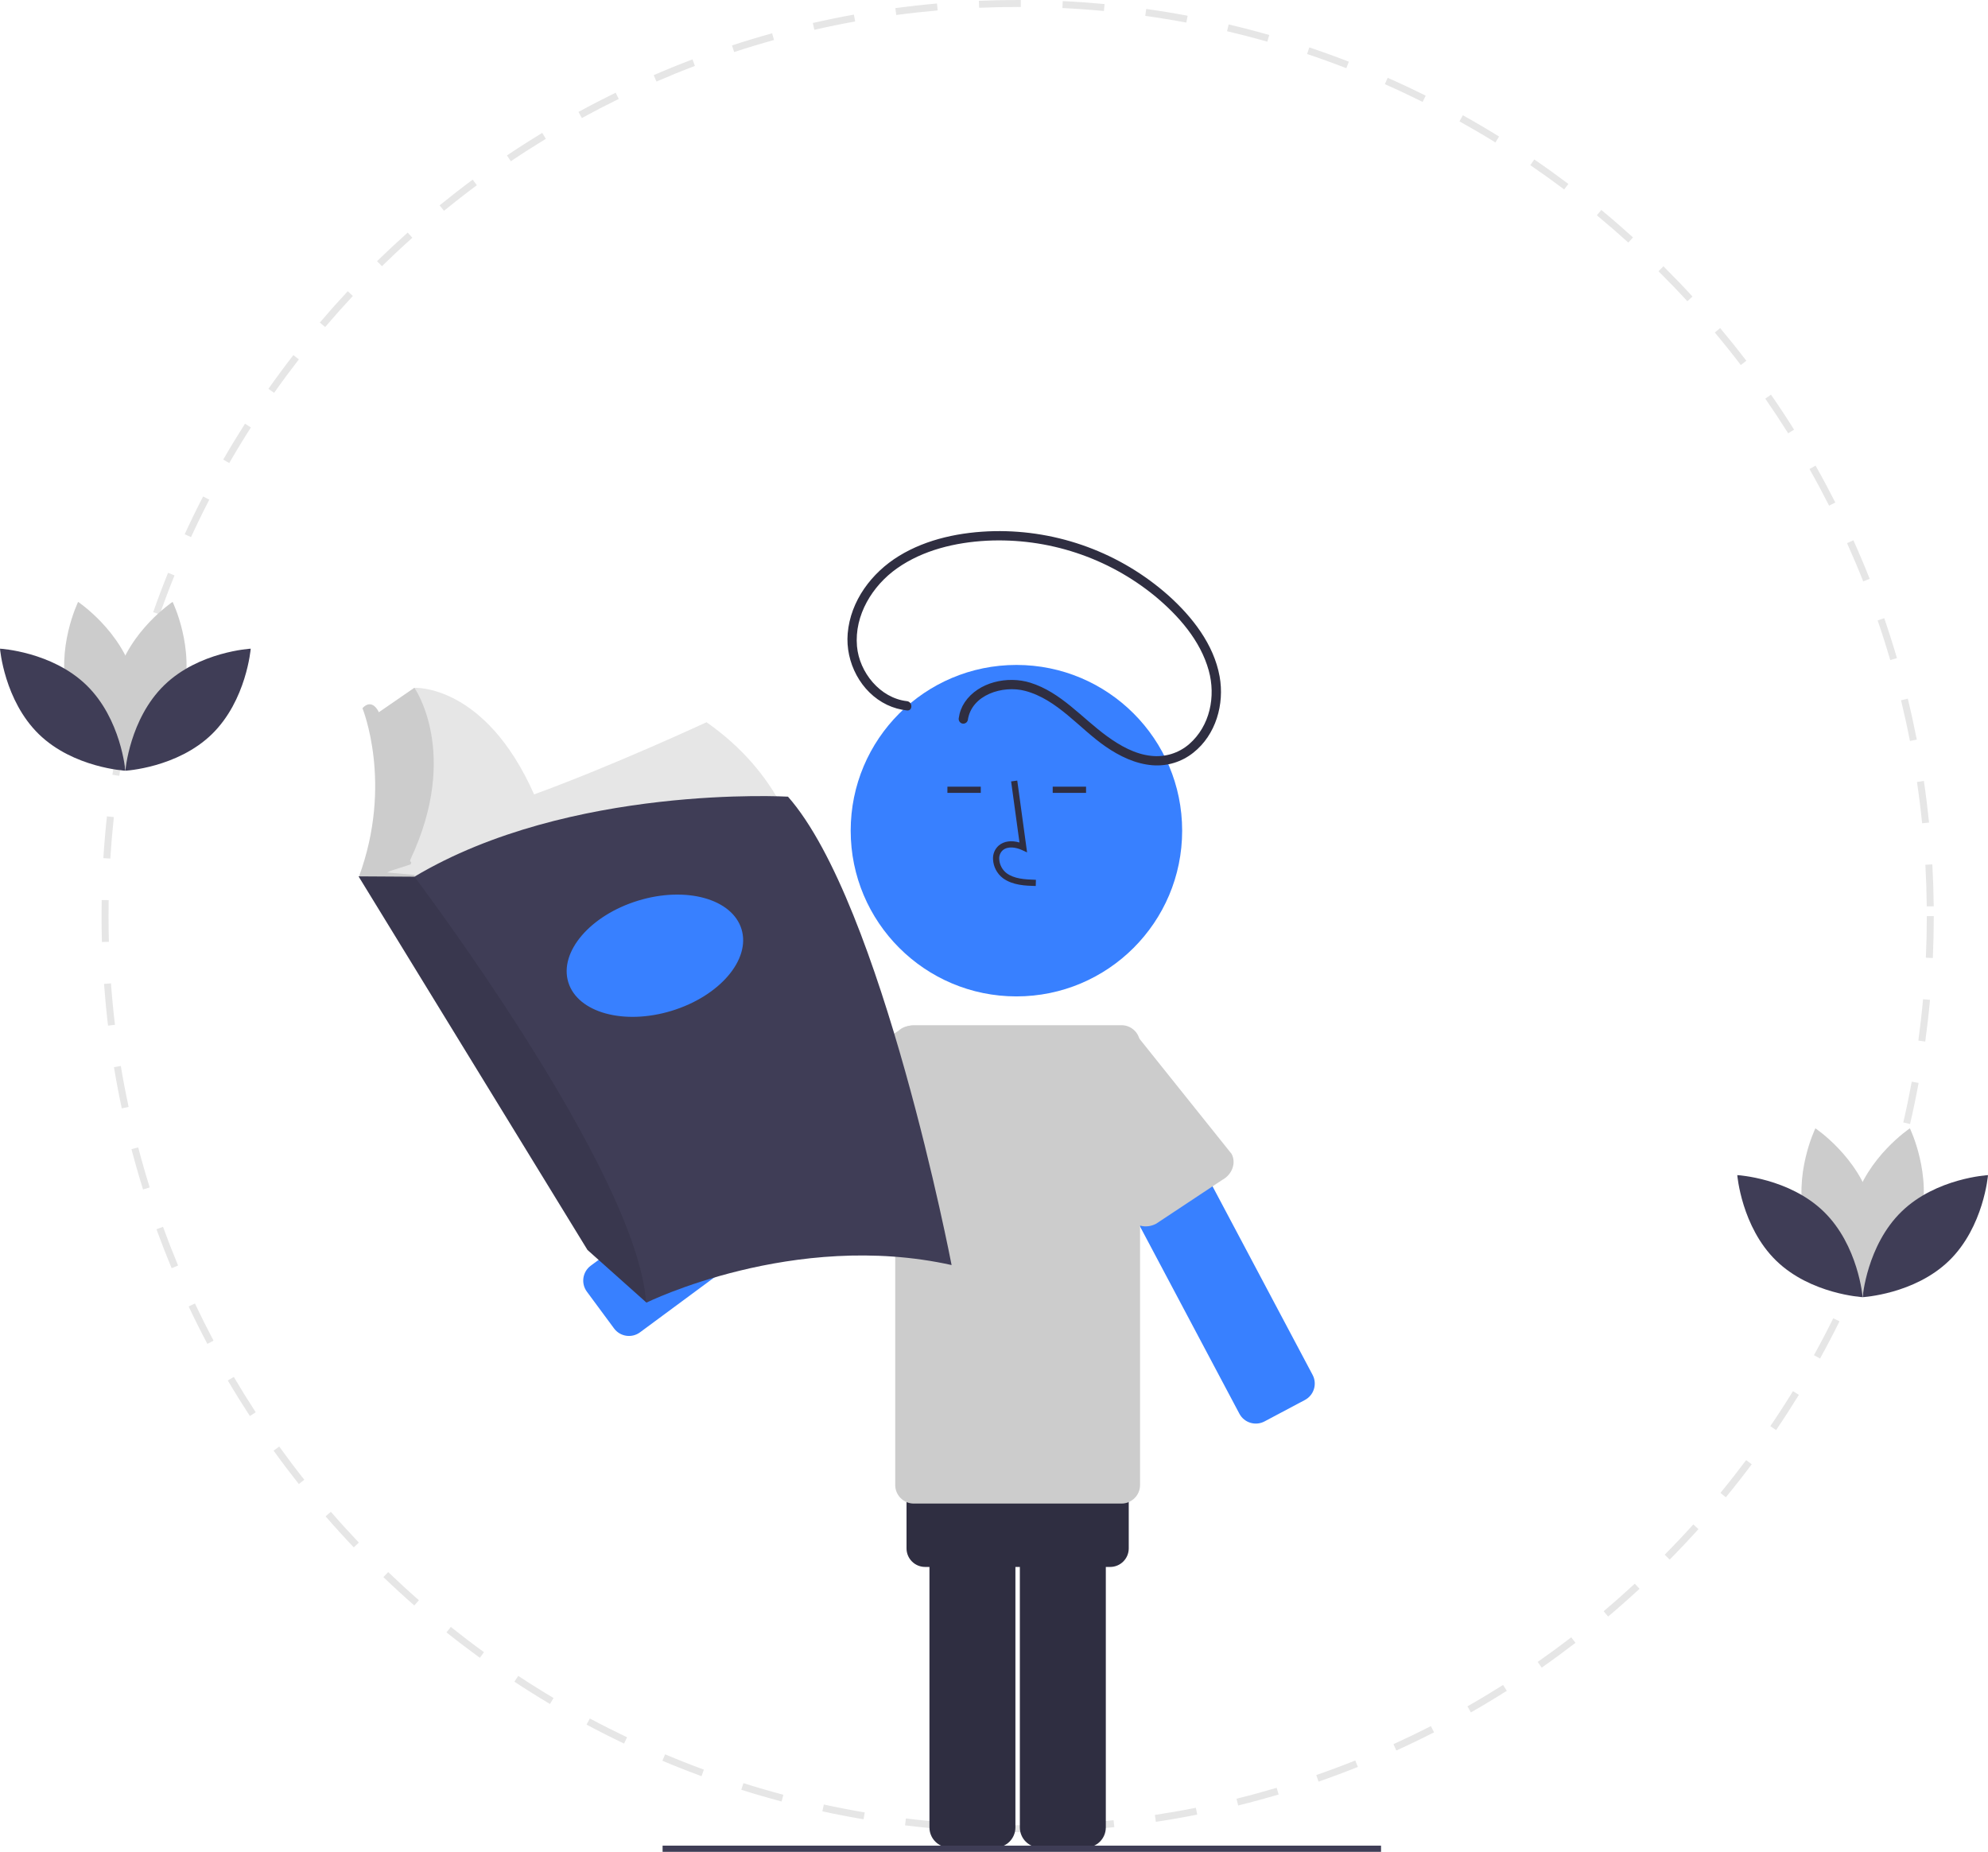
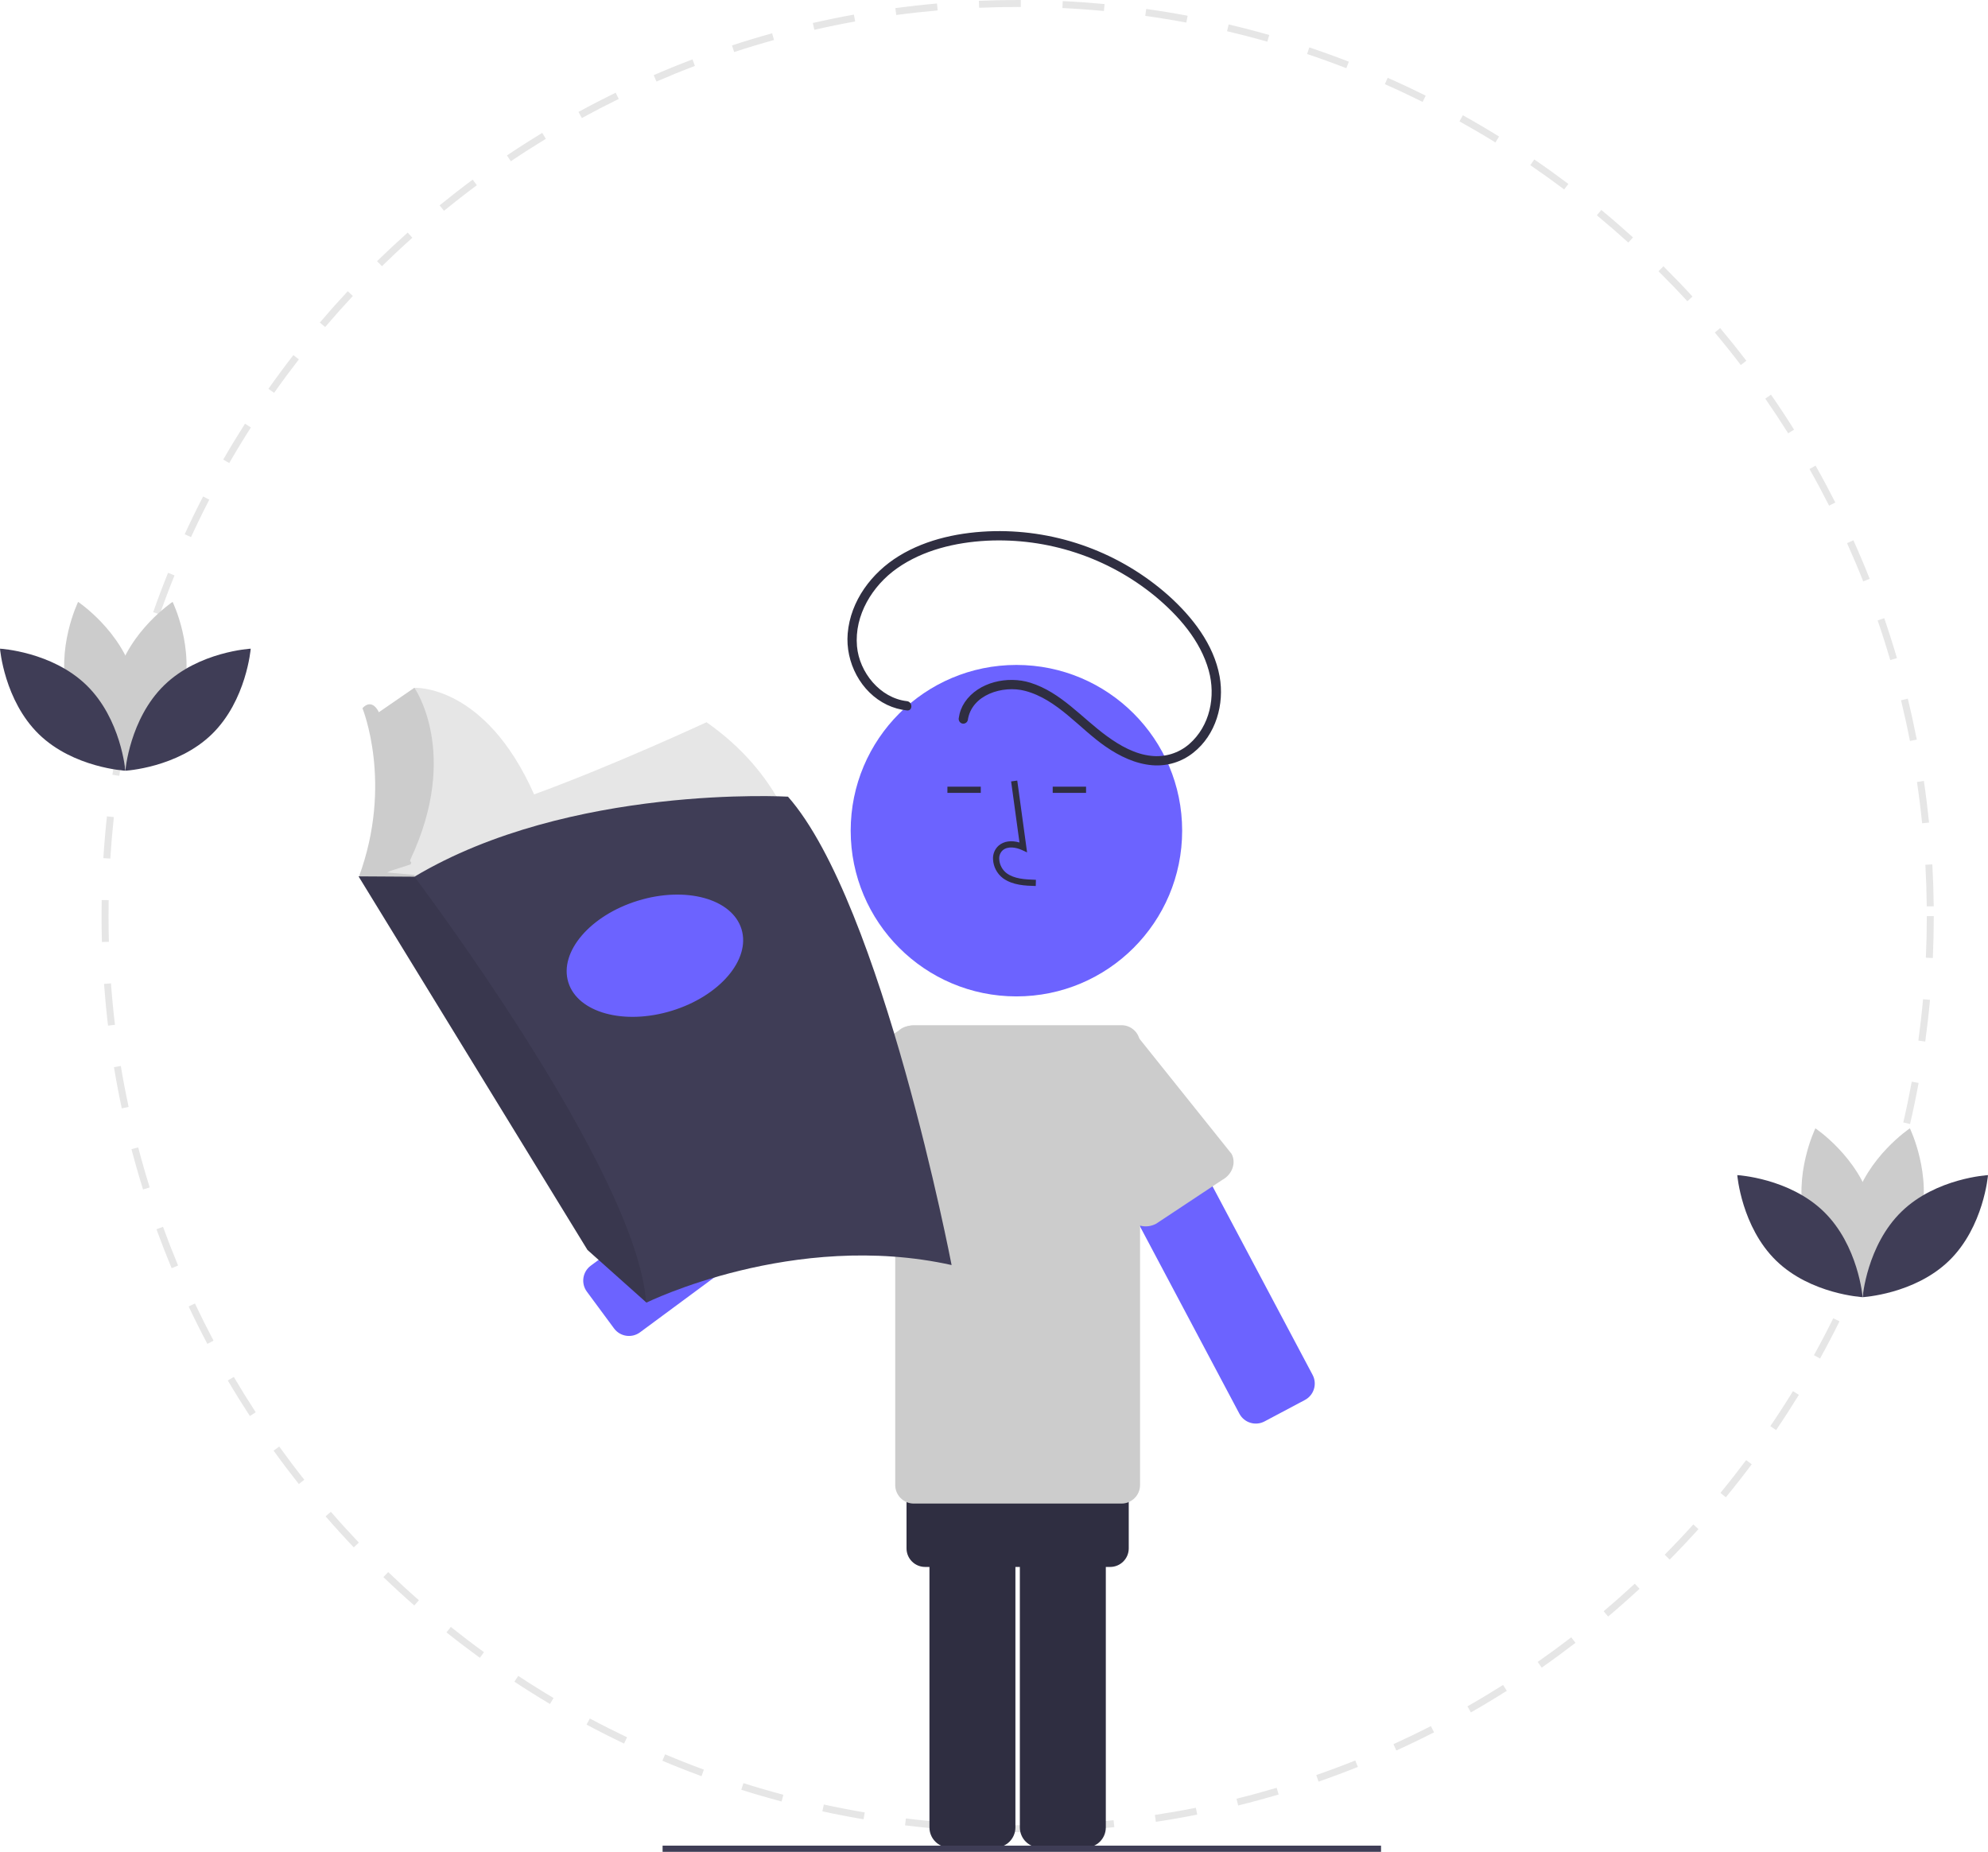
<svg xmlns="http://www.w3.org/2000/svg" id="ab52c5b6-5573-49f0-a2fe-42cb4f9f7e33" data-name="Layer 1" width="641.963" height="598" viewBox="0 0 641.963 598">
  <path d="M607.641,742.658c-3.121,0-6.273-.049-9.368-.146l.07-2.247c4.443.138,8.978.177,13.442.115l.031,2.25Q609.732,742.657,607.641,742.658Zm17.711-.522-.132-2.245c4.45-.263,8.957-.632,13.396-1.096l.235,2.236c-4.473.469-9.014.841-13.499,1.105Zm-40.601-.35c-4.487-.344-9.022-.794-13.478-1.341l.275-2.232c4.422.542,8.922.99,13.375,1.33Zm67.533-2.474-.337-2.223c4.421-.671,8.877-1.45,13.239-2.317l.438,2.206c-4.396.873-8.884,1.659-13.34,2.334Zm-94.412-.823c-4.433-.751-8.907-1.615-13.299-2.568l.477-2.199c4.358.947,8.798,1.804,13.197,2.548Zm120.973-4.456-.54-2.184c4.34-1.073,8.704-2.26,12.972-3.525l.639,2.157c-4.3,1.275-8.698,2.47-13.071,3.551Zm-147.438-1.29c-4.348-1.157-8.724-2.429-13.006-3.783l.678-2.144c4.249,1.343,8.592,2.606,12.906,3.752ZM704.808,726.33l-.738-2.124c4.211-1.464,8.447-3.047,12.592-4.706l.835,2.089c-4.175,1.671-8.444,3.266-12.688,4.741Zm-199.258-1.762c-4.223-1.552-8.472-3.227-12.629-4.978l.873-2.074c4.125,1.738,8.341,3.4,12.532,4.941Zm224.374-8.288-.931-2.048c4.045-1.838,8.11-3.8,12.083-5.831l1.024,2.004c-4.004,2.046-8.1,4.023-12.175,5.875ZM480.539,714.037c-4.059-1.934-8.134-3.992-12.109-6.116l1.06-1.984c3.946,2.108,7.989,4.15,12.017,6.07Zm273.455-10.061-1.114-1.953c3.879-2.213,7.751-4.54,11.506-6.916l1.202,1.9C761.804,699.402,757.903,701.748,753.994,703.976Zm-297.377-2.72c-3.861-2.297-7.728-4.719-11.492-7.198l1.238-1.878c3.735,2.461,7.572,4.864,11.404,7.143ZM776.854,689.514l-1.287-1.843c3.652-2.552,7.297-5.224,10.833-7.942l1.371,1.784C784.208,684.251,780.535,686.944,776.854,689.514Zm-342.875-3.168c-3.631-2.637-7.258-5.4-10.781-8.213l1.404-1.758c3.496,2.791,7.096,5.533,10.699,8.149Zm364.334-13.324-1.45-1.72c3.404-2.872,6.792-5.866,10.071-8.898L808.46,664.056C805.157,667.111,801.743,670.127,798.312,673.022Zm-385.509-3.583c-3.382-2.961-6.741-6.042-9.985-9.156l1.558-1.623c3.22,3.091,6.553,6.148,9.909,9.088Zm405.388-14.804-1.602-1.58c3.138-3.18,6.243-6.471,9.225-9.781l1.672,1.505c-3.005,3.336-6.133,6.651-9.295,9.855Zm-424.928-3.95c-3.103-3.262-6.167-6.635-9.107-10.022L385.855,639.188c2.918,3.362,5.959,6.708,9.038,9.945ZM836.324,634.51l-1.738-1.428c2.835-3.45,5.626-7.01,8.299-10.584l1.801,1.347C841.994,627.446,839.181,631.034,836.324,634.51Zm-460.808-4.271c-2.786-3.521-5.53-7.155-8.154-10.803l1.826-1.314c2.605,3.619,5.328,7.227,8.093,10.722Zm477.038-17.431-1.861-1.263c2.509-3.694,4.966-7.496,7.303-11.302l1.918,1.178C857.557,605.254,855.081,609.086,852.553,612.807Zm-492.843-4.532c-2.451-3.758-4.85-7.624-7.131-11.495l1.938-1.142c2.264,3.841,4.645,7.679,7.077,11.408Zm507.033-18.572-1.968-1.087c2.16-3.908,4.258-7.922,6.238-11.93l2.017.997C871.035,581.721,868.919,585.765,866.743,589.703Zm-520.761-4.73c-2.098-3.965-4.132-8.034-6.046-12.092l2.034-.96c1.9,4.027,3.918,8.065,6,12Zm532.775-19.59-2.061-.903c1.793-4.094,3.514-8.287,5.117-12.461l2.1.806c-1.615,4.207-3.35,8.432-5.156,12.558Zm-544.305-4.854c-1.725-4.139-3.376-8.374-4.908-12.587l2.115-.769c1.52,4.182,3.159,8.383,4.87,12.491ZM888.485,540.04l-2.135-.707c1.404-4.23,2.729-8.554,3.937-12.852l2.166.609c-1.218,4.331-2.554,8.689-3.968,12.951ZM325.21,535.11c-1.338-4.287-2.596-8.667-3.738-13.019l2.176-.571c1.133,4.319,2.381,8.666,3.709,12.92Zm570.607-21.141-2.191-.51c1.007-4.336,1.928-8.764,2.737-13.158l2.212.406c-.815,4.43-1.743,8.891-2.758,13.262ZM318.339,508.914c-.938-4.394-1.787-8.87-2.523-13.307l2.219-.369c.731,4.404,1.574,8.846,2.505,13.206ZM900.72,487.336l-2.23-.305c.605-4.406,1.116-8.899,1.519-13.354l2.241.202c-.406,4.491-.921,9.017-1.53,13.457Zm-586.814-5.136c-.531-4.453-.966-8.989-1.295-13.48l2.244-.165c.326,4.459.758,8.959,1.285,13.379Zm589.26-21.832-2.247-.101c.2-4.458.302-8.979.302-13.437h2.25c0,4.493-.102,9.048-.304,13.539ZM311.929,455.191c-.077-2.758-.116-5.572-.116-8.363q0-2.597.044-5.184l2.25.04q-.045,2.567-.044,5.144c.001,2.769.04,5.563.115,8.301Zm589.275-11.501c-.046-4.46-.195-8.981-.443-13.437l2.245-.125c.249,4.49.4,9.045.447,13.539Zm-586.563-15.436-2.245-.141c.281-4.495.668-9.035,1.151-13.494l2.236.242C315.304,419.288,314.92,423.793,314.641,428.254ZM899.709,416.854c-.449-4.435-1.008-8.922-1.661-13.338l2.226-.328c.657,4.449,1.22,8.971,1.674,13.439Zm-582.175-15.318-2.223-.344c.689-4.45,1.49-8.936,2.38-13.334l2.205.446C319.013,392.669,318.218,397.121,317.535,401.536Zm578.243-11.266c-.858-4.388-1.826-8.806-2.878-13.129l2.186-.532c1.06,4.356,2.035,8.808,2.9,13.229ZM322.863,375.197l-2.182-.547c1.092-4.357,2.302-8.75,3.596-13.059l2.154.647C325.148,366.513,323.947,370.873,322.863,375.197ZM889.42,364.158c-1.254-4.283-2.625-8.592-4.074-12.808l2.127-.732c1.461,4.248,2.843,8.591,4.107,12.907Zm-558.812-14.735-2.122-.746c1.495-4.253,3.109-8.526,4.798-12.7l2.086.844c-1.676,4.142-3.278,8.383-4.761,12.603ZM880.684,338.743c-1.641-4.14-3.399-8.295-5.224-12.35l2.052-.924c1.84,4.086,3.611,8.273,5.264,12.444ZM340.704,324.455l-2.044-.939c1.879-4.092,3.879-8.195,5.944-12.196l1.999,1.031C344.553,316.322,342.569,320.394,340.704,324.455Zm528.97-10.164c-2.013-3.971-4.147-7.951-6.34-11.827l1.957-1.108c2.211,3.906,4.36,7.916,6.389,11.918Zm-516.622-13.756-1.95-1.123c2.244-3.897,4.611-7.797,7.035-11.593l1.896,1.211c-2.405,3.767-4.754,7.638-6.981,11.505Zm503.406-9.601c-2.377-3.784-4.866-7.554-7.398-11.205l1.848-1.282c2.552,3.679,5.061,7.478,7.455,11.291ZM367.532,277.86l-1.839-1.296c2.593-3.678,5.305-7.344,8.061-10.897l1.777,1.379C372.797,270.572,370.105,274.21,367.532,277.86Zm473.623-8.99c-2.711-3.551-5.534-7.081-8.393-10.491l1.725-1.445c2.88,3.437,5.725,6.993,8.457,10.571ZM384.014,256.611l-1.712-1.459c2.91-3.418,5.944-6.821,9.016-10.113l1.644,1.535C389.913,249.841,386.903,253.218,384.014,256.611Zm439.885-8.333c-3.022-3.289-6.157-6.55-9.316-9.689L816.169,236.993c3.183,3.164,6.341,6.449,9.386,9.763Zm-421.545-11.32-1.573-1.608c3.217-3.147,6.546-6.258,9.893-9.247l1.498,1.678C408.85,230.747,405.547,233.834,402.354,236.958Zm402.482-7.626c-3.312-3.004-6.731-5.966-10.163-8.805l1.435-1.733c3.457,2.86,6.903,5.845,10.24,8.872ZM422.396,219.06l-1.42-1.744c3.479-2.833,7.075-5.628,10.688-8.306l1.34,1.807C429.418,213.475,425.849,216.248,422.396,219.06Zm361.723-6.869c-3.573-2.691-7.25-5.331-10.927-7.847l1.27-1.856c3.706,2.535,7.41,5.195,11.011,7.906ZM443.973,203.068l-1.256-1.866c3.724-2.506,7.557-4.959,11.395-7.294l1.169,1.922C451.473,198.147,447.669,200.582,443.973,203.068Zm317.942-6.064c-3.802-2.353-7.706-4.646-11.603-6.818l1.094-1.965c3.928,2.188,7.862,4.5,11.693,6.87Zm-295.009-7.885-1.08-1.974c3.94-2.156,7.979-4.247,12.006-6.217l.989,2.021c-3.996,1.955-8.005,4.03-11.915,6.17Zm271.499-5.212c-4.003-1.994-8.103-3.921-12.187-5.726l.91-2.057c4.116,1.819,8.248,3.761,12.282,5.77Zm-247.403-6.574-.894-2.064c4.117-1.784,8.329-3.496,12.517-5.087l.799,2.104C499.266,173.864,495.087,175.562,491.001,177.333Zm222.773-4.313c-4.165-1.615-8.428-3.156-12.672-4.58l.716-2.133c4.275,1.435,8.571,2.988,12.769,4.616Zm-197.68-5.215-.701-2.138c4.275-1.402,8.637-2.721,12.964-3.921l.601,2.167C524.665,165.104,520.337,166.413,516.095,167.804Zm172.17-3.345c-4.291-1.223-8.667-2.362-13.007-3.385l.516-2.189c4.374,1.031,8.783,2.179,13.108,3.411Zm-146.274-3.842-.501-2.193c4.383-1.001,8.848-1.914,13.269-2.711l.4,2.213C550.77,158.719,546.34,159.624,541.99,160.618Zm120.117-2.325c-4.381-.822-8.843-1.554-13.263-2.174l.312-2.228c4.454.626,8.951,1.363,13.366,2.191Zm-93.67-2.448-.298-2.23c4.453-.594,8.982-1.094,13.461-1.484l.196,2.241C577.351,154.759,572.858,155.255,568.437,155.845Zm67.058-1.291c-4.431-.417-8.941-.739-13.407-.955l.11-2.247c4.498.218,9.043.542,13.508.963Zm-40.285-1.045-.094-2.247c4.135-.172,8.348-.26,12.526-.261l1.018.002-.007,2.25-1.012-.002C603.496,153.251,599.313,153.338,595.21,153.509Z" transform="translate(-279.0186 -151)" fill="#e6e6e6" />
  <path d="M608.349,741.121V618.107a6.508,6.508,0,0,1,6.5-6.5h14.76a6.508,6.508,0,0,1,6.5,6.5V741.121a6.508,6.508,0,0,1-6.5,6.5H614.849A6.508,6.508,0,0,1,608.349,741.121Z" transform="translate(-279.0186 -151)" fill="#2f2e41" />
  <path d="M579.156,741.121V618.107a6.508,6.508,0,0,1,6.5-6.5H600.416a6.508,6.508,0,0,1,6.5,6.5V741.121a6.508,6.508,0,0,1-6.5,6.5H585.656A6.508,6.508,0,0,1,579.156,741.121Z" transform="translate(-279.0186 -151)" fill="#2f2e41" />
  <rect x="292.734" y="426.494" width="71.76" height="79.506" rx="6" fill="#2f2e41" />
  <path d="M507.168,384.226s-30.159,14.01-55.68,23.302c-15.837-35.751-38.653-34.413-38.653-34.413l-13.832,9.524,2.494,14.286-.68,23.356-3.628,12.245,5.206.941,2.941.533.443-.401a30.219,30.219,0,0,0-.881,8.904l130.841-20.408S531.204,401.006,507.168,384.226Z" transform="translate(-279.0186 -151)" fill="#e6e6e6" />
-   <rect x="513.827" y="466.41" width="26.76" height="135.014" rx="6" transform="translate(132.1563 1124.235) rotate(-126.4665)" fill="#3880ff" />
-   <rect x="648.848" y="479.41" width="26.76" height="135.014" rx="6" transform="translate(-458.1276 223.2418) rotate(-27.95414)" fill="#3880ff" />
+   <rect x="513.827" y="466.41" width="26.76" height="135.014" rx="6" transform="translate(132.1563 1124.235) rotate(-126.4665)" fill="#6c63ff" />
+   <rect x="648.848" y="479.41" width="26.76" height="135.014" rx="6" transform="translate(-458.1276 223.2418) rotate(-27.95414)" fill="#6c63ff" />
  <path d="M673.651,532.053l-21.293,14.116c-3.254,1.727-7.151.754-8.704-2.173l-23.515-44.311c-1.553-2.927-.175-6.7,3.079-8.426l14.493-7.691c3.254-1.727,7.151-.754,8.704,2.173l30.315,37.887C678.283,526.553,676.904,530.326,673.651,532.053Z" transform="translate(-279.0186 -151)" fill="#ccc" />
  <path d="M528.551,519.072l13.839,18.379a6,6,0,0,0,8.481.269l36.576-34.331a6,6,0,0,0,.269-8.481L577.615,484.146a6,6,0,0,0-8.481-.269L528.819,510.591A6,6,0,0,0,528.551,519.072Z" transform="translate(-279.0186 -151)" fill="#ccc" />
  <rect x="289.083" y="331.059" width="79.062" height="154.476" rx="6" fill="#ccc" />
-   <circle cx="328.222" cy="268.242" r="53.519" fill="#3880ff" />
+   <circle cx="328.222" cy="268.242" r="53.519" fill="#6c63ff" />
  <path d="M613.479,437.111c-3.307-.093-7.422-.208-10.589-2.522a8.131,8.131,0,0,1-3.2-6.073,5.47,5.47,0,0,1,1.86-4.492c1.654-1.398,4.072-1.729,6.678-.961l-2.699-19.727,1.982-.271,3.172,23.19-1.654-.759c-1.917-.881-4.551-1.328-6.188.055a3.514,3.514,0,0,0-1.152,2.895,6.146,6.146,0,0,0,2.381,4.528c2.464,1.801,5.745,2.034,9.466,2.138Z" transform="translate(-279.0186 -151)" fill="#2f2e41" />
  <rect x="305.939" y="254.037" width="10.771" height="2" fill="#2f2e41" />
  <rect x="339.939" y="254.037" width="10.771" height="2" fill="#2f2e41" />
  <path d="M571.885,377.419c-8.674-.989-15.392-9.3-16.13-17.733-.878-10.032,4.965-19.56,12.98-25.19,8.382-5.887,18.826-8.346,28.93-8.887A79.51,79.51,0,0,1,652.013,343.523c7.571,6.288,14.643,14.299,17.323,23.974,2.328,8.403.433,17.922-6.325,23.807a15.976,15.976,0,0,1-12.26,3.775c-5.244-.544-10.082-3.302-14.27-6.347-8.147-5.923-14.835-14.175-24.76-17.271-7.278-2.27-16.722-.272-21.169,6.309a11.979,11.979,0,0,0-1.913,5.019,1.553,1.553,0,0,0,1.048,1.845,1.509,1.509,0,0,0,1.845-1.048c1.168-8.289,11.36-11.383,18.513-9.489,10.429,2.76,17.429,12.066,25.985,17.979,4.499,3.109,9.615,5.594,15.132,6.04a18.791,18.791,0,0,0,13.203-4.056c7.31-5.772,10.105-15.699,8.489-24.637-1.872-10.35-8.838-19.221-16.482-26.089a82.447,82.447,0,0,0-56.344-20.814c-10.574.243-21.606,2.426-30.715,8.014-8.836,5.421-15.665,14.49-16.558,25.032-.786,9.279,4.193,18.984,12.738,23.049a19.949,19.949,0,0,0,6.392,1.804c1.915.218,1.899-2.783,0-3Z" transform="translate(-279.0186 -151)" fill="#2f2e41" />
  <path d="M405.238,432.186l6.349-2.041c.68-1.304-.565-.467.029-1.735,16.064-34.271,1.218-55.296,1.218-55.296L401.35,381.022c-.028-.065-.051-.132-.08-.198 0,0-2.041-4.535-5.215-1.134,0,0,9.977,24.264-1.134,54.423l12.925,5.896,4.989-5.896.113-.567-8.928-.812Z" transform="translate(-279.0186 -151)" fill="#ccc" />
  <path d="M586.307,559.512c-51.021-11.338-98.528,12.132-98.528,12.132l-.129-.116L468.731,554.637,394.807,434l18.028.113c50.114-29.932,120.637-25.851,120.637-25.851C563.858,442.73,586.307,559.512,586.307,559.512Z" transform="translate(-279.0186 -151)" fill="#3f3d56" />
  <path d="M487.65,571.529,468.731,554.637,394.807,434l18.028.113S484.686,529.011,487.65,571.529Z" transform="translate(-279.0186 -151)" opacity="0.1" style="isolation:isolate" />
-   <ellipse cx="490.501" cy="459.624" rx="29.252" ry="18.594" transform="translate(-392.2349 13.03807) rotate(-17.05185)" fill="#3880ff" />
+   <ellipse cx="490.501" cy="459.624" rx="29.252" ry="18.594" transform="translate(-392.2349 13.03807) rotate(-17.05185)" fill="#6c63ff" />
  <path d="M338.03,375.508c-4.074,15.059-18.028,24.386-18.028,24.386s-7.349-15.089-3.275-30.149,18.028-24.386,18.028-24.386S342.104,360.449,338.03,375.508Z" transform="translate(-279.0186 -151)" fill="#ccc" />
  <path d="M300.97,375.508c4.074,15.059,18.028,24.386,18.028,24.386s7.349-15.089,3.275-30.149-18.028-24.386-18.028-24.386S296.896,360.449,300.97,375.508Z" transform="translate(-279.0186 -151)" fill="#ccc" />
  <path d="M306.956,372.271c11.179,10.882,12.544,27.61,12.544,27.61s-16.759-.915-27.937-11.797-12.544-27.61-12.544-27.61S295.777,361.389,306.956,372.271Z" transform="translate(-279.0186 -151)" fill="#3f3d56" />
  <path d="M332.044,372.271c-11.179,10.882-12.544,27.61-12.544,27.61s16.759-.915,27.937-11.797,12.544-27.61,12.544-27.61S343.223,361.389,332.044,372.271Z" transform="translate(-279.0186 -151)" fill="#3f3d56" />
  <path d="M899.03,545.508c-4.074,15.059-18.028,24.386-18.028,24.386s-7.349-15.089-3.275-30.149,18.028-24.386,18.028-24.386S903.104,530.449,899.03,545.508Z" transform="translate(-279.0186 -151)" fill="#ccc" />
  <path d="M861.97,545.508c4.074,15.059,18.028,24.386,18.028,24.386s7.349-15.089,3.275-30.149-18.028-24.386-18.028-24.386S857.896,530.449,861.97,545.508Z" transform="translate(-279.0186 -151)" fill="#ccc" />
  <path d="M867.956,542.271c11.179,10.882,12.544,27.61,12.544,27.61s-16.759-.915-27.937-11.797-12.544-27.61-12.544-27.61S856.777,531.389,867.956,542.271Z" transform="translate(-279.0186 -151)" fill="#3f3d56" />
  <path d="M893.044,542.271c-11.179,10.882-12.544,27.61-12.544,27.61s16.759-.915,27.937-11.797,12.544-27.61,12.544-27.61S904.223,531.389,893.044,542.271Z" transform="translate(-279.0186 -151)" fill="#3f3d56" />
  <rect x="213.963" y="596" width="232" height="2" fill="#3f3d56" />
</svg>
